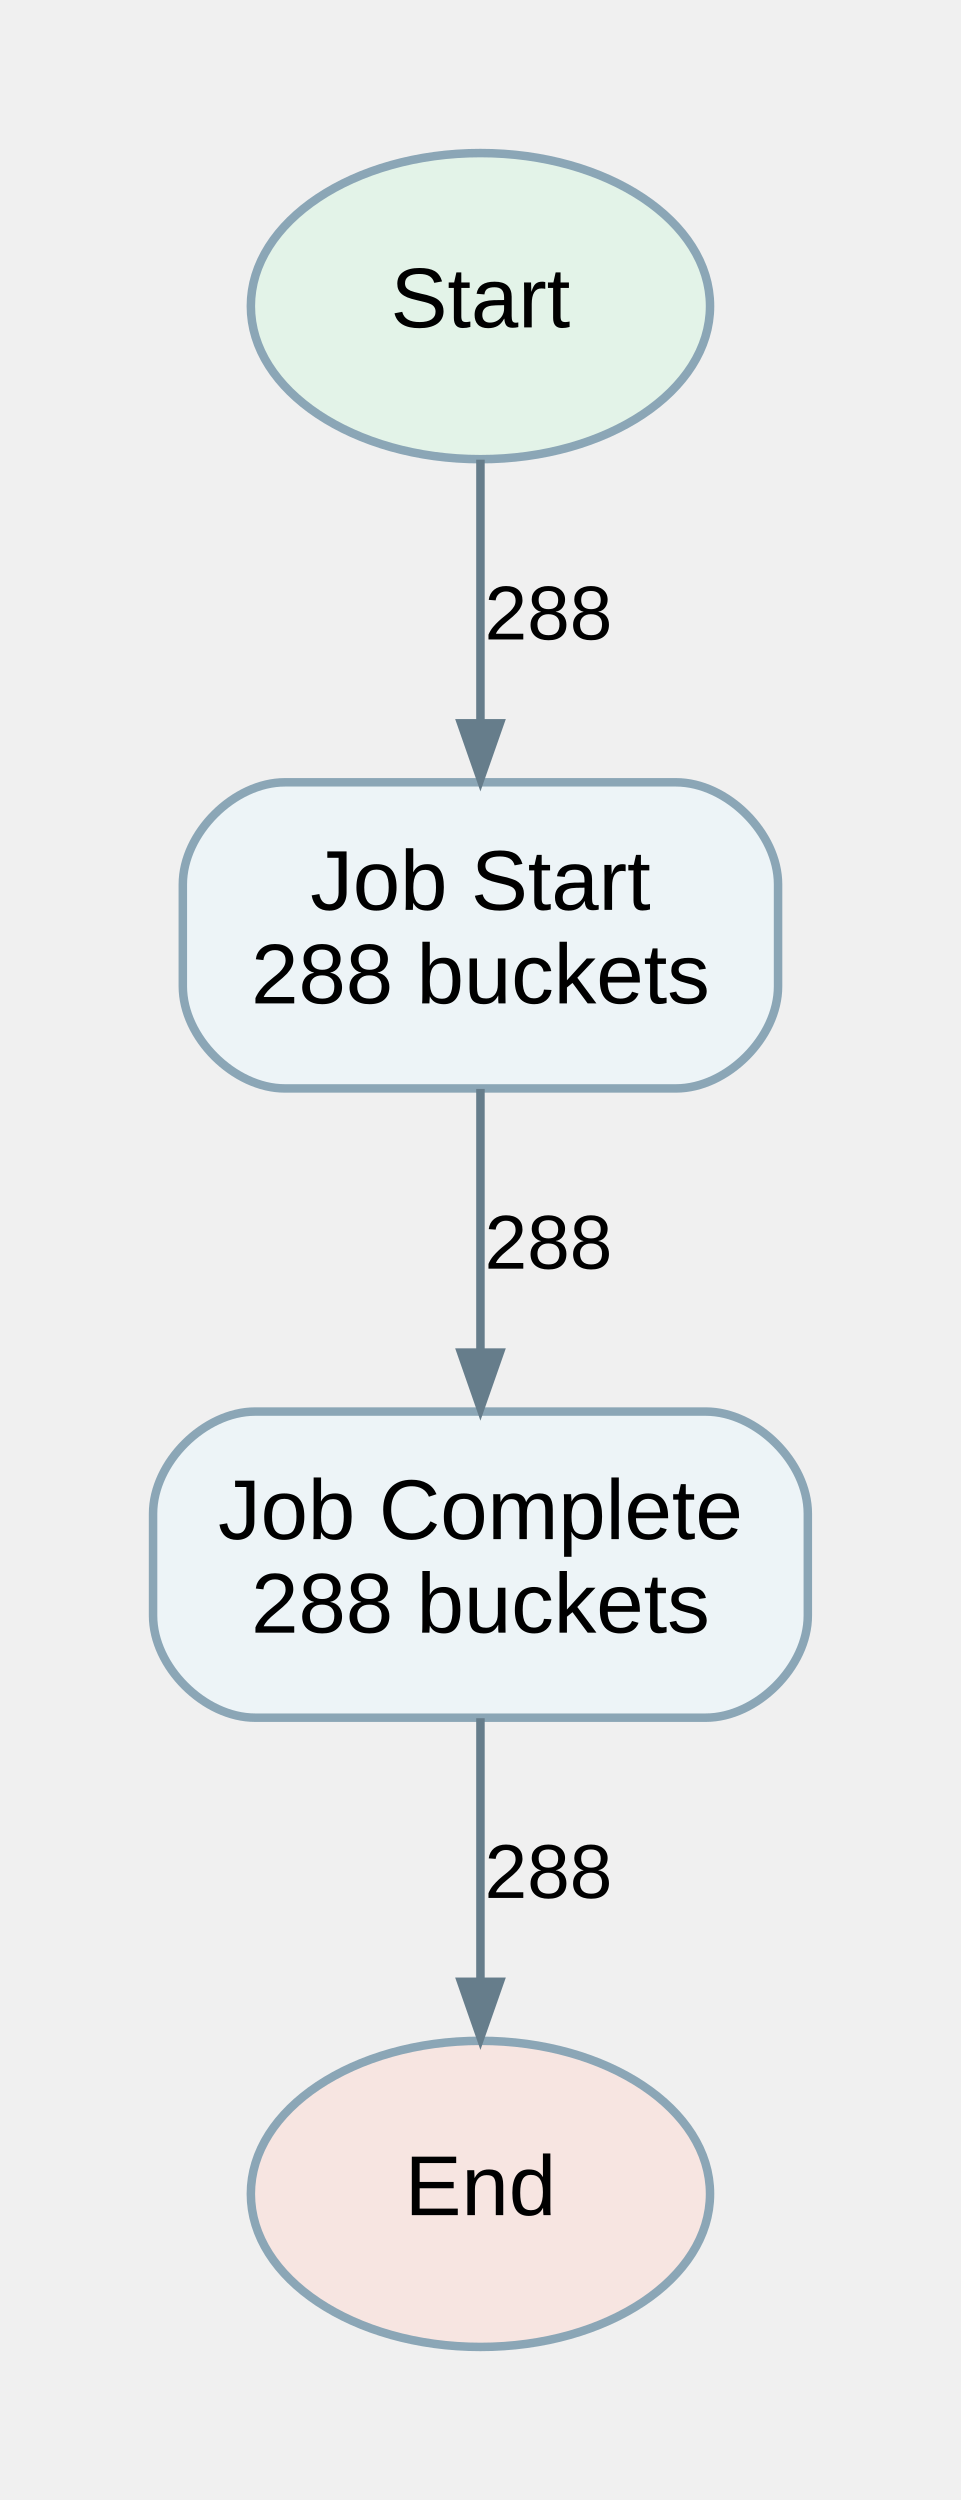
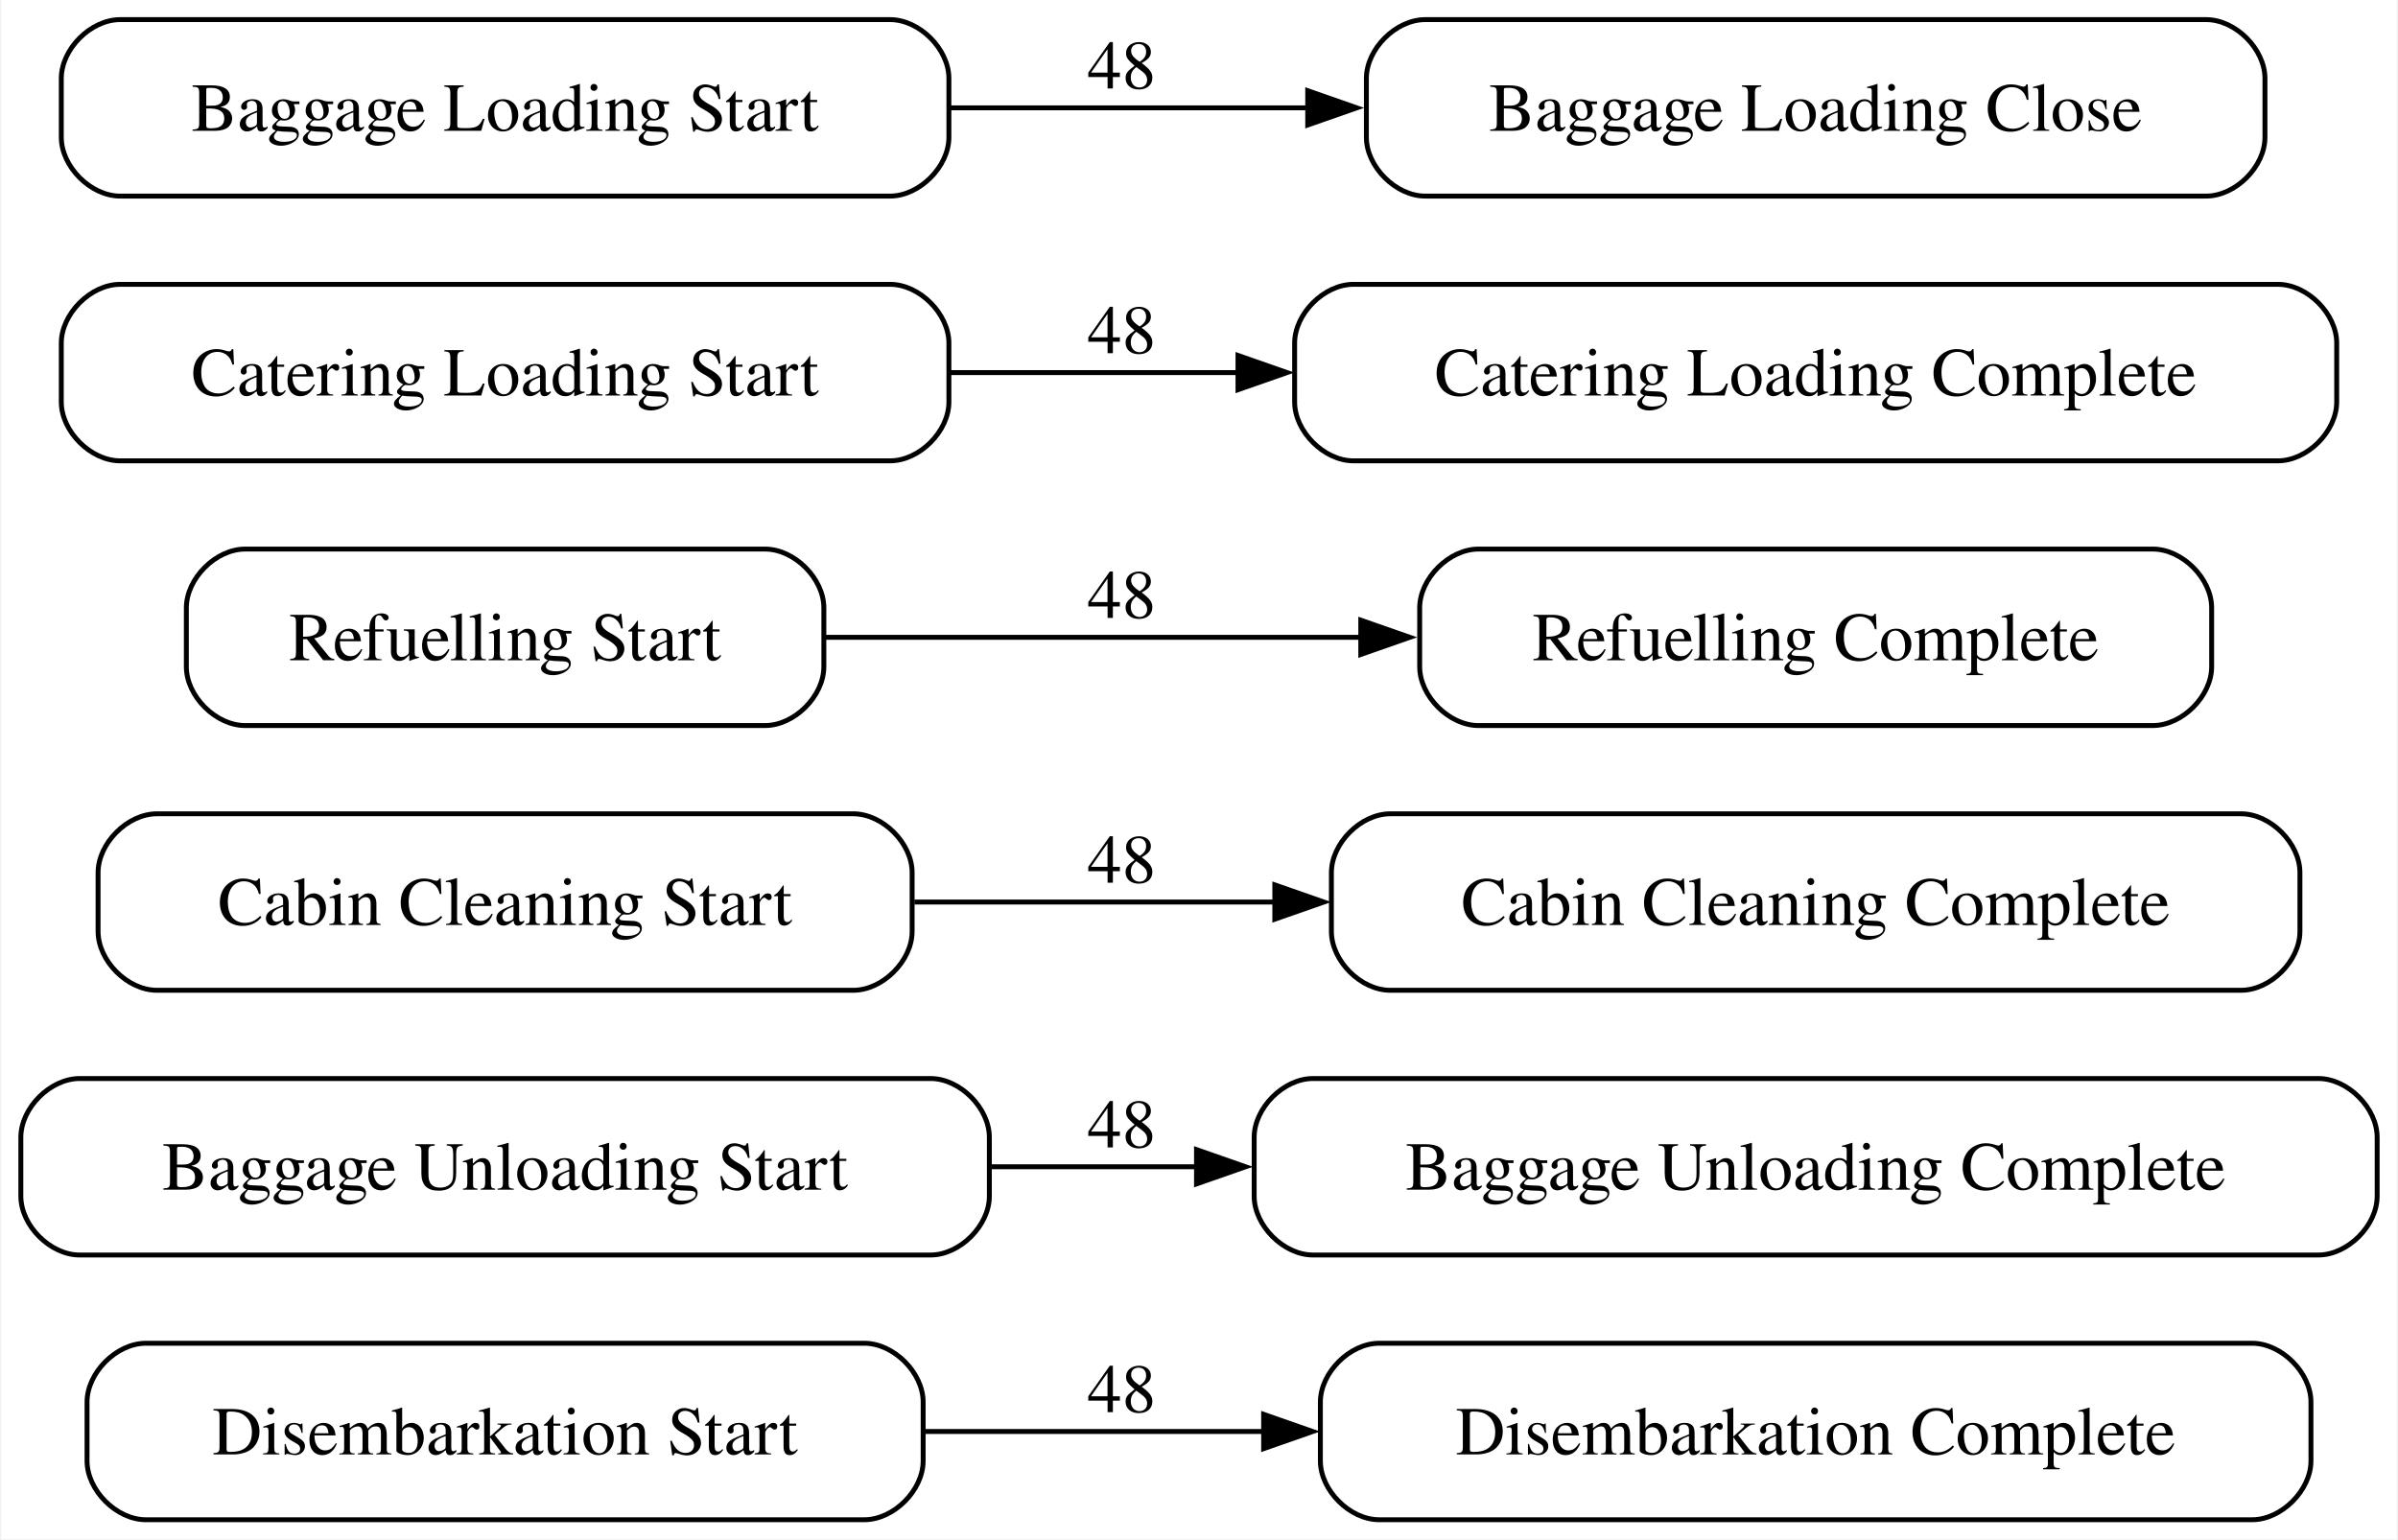
- <svg xmlns="http://www.w3.org/2000/svg" width="113pt" height="294pt" viewBox="0.00 0.00 113.00 294.00">
-   <g id="graph0" class="graph" transform="scale(1 1) rotate(0) translate(18 276)">
+ <svg xmlns="http://www.w3.org/2000/svg" width="489pt" height="314pt" viewBox="0.00 0.00 488.50 314.00">
+   <g id="graph0" class="graph" transform="scale(1 1) rotate(0) translate(4 310)">
+     <polygon fill="white" stroke="none" points="-4,4 -4,-310 484.5,-310 484.5,4 -4,4" />
    <g id="node1" class="node">
-       <ellipse fill="#e3f3e8" stroke="#8ba6b6" cx="38.5" cy="-240" rx="27" ry="18" />
-       <text text-anchor="middle" x="38.5" y="-237.5" font-family="Arial" font-size="10.00">Start</text>
+       <path fill="none" stroke="black" d="M172,-36C172,-36 25.5,-36 25.5,-36 19.5,-36 13.5,-30 13.5,-24 13.5,-24 13.5,-12 13.5,-12 13.5,-6 19.5,0 25.5,0 25.5,0 172,0 172,0 178,0 184,-6 184,-12 184,-12 184,-24 184,-24 184,-30 178,-36 172,-36" />
+       <text text-anchor="middle" x="98.75" y="-13.32" font-family="Times,serif" font-size="14.00">Disembarkation Start</text>
+     </g>
+     <g id="node2" class="node">
+       <path fill="none" stroke="black" d="M455,-36C455,-36 277,-36 277,-36 271,-36 265,-30 265,-24 265,-24 265,-12 265,-12 265,-6 271,0 277,0 277,0 455,0 455,0 461,0 467,-6 467,-12 467,-12 467,-24 467,-24 467,-30 461,-36 455,-36" />
+       <text text-anchor="middle" x="366" y="-13.32" font-family="Times,serif" font-size="14.00">Disembarkation Complete</text>
+     </g>
+     <g id="edge1" class="edge">
+       <path fill="none" stroke="black" d="M184.41,-18C206.43,-18 230.48,-18 253.65,-18" />
+       <polygon fill="black" stroke="black" points="253.43,-21.5 263.43,-18 253.43,-14.5 253.43,-21.5" />
+       <text text-anchor="middle" x="224.5" y="-21.95" font-family="Times,serif" font-size="14.00">48</text>
    </g>
    <g id="node3" class="node">
-       <path fill="#edf4f7" stroke="#8ba6b6" d="M61.5,-184C61.5,-184 15.5,-184 15.5,-184 9.5,-184 3.5,-178 3.5,-172 3.5,-172 3.5,-160 3.5,-160 3.5,-154 9.5,-148 15.5,-148 15.5,-148 61.5,-148 61.5,-148 67.5,-148 73.5,-154 73.5,-160 73.5,-160 73.5,-172 73.5,-172 73.5,-178 67.5,-184 61.5,-184" />
-       <text text-anchor="middle" x="38.5" y="-169" font-family="Arial" font-size="10.00">Job Start</text>
-       <text text-anchor="middle" x="38.5" y="-158" font-family="Arial" font-size="10.00">288 buckets</text>
-     </g>
-     <g id="edge1" class="edge">
-       <path fill="none" stroke="#667d8b" d="M38.5,-221.94C38.5,-212.75 38.5,-201.25 38.5,-191.16" />
-       <polygon fill="#667d8b" stroke="#667d8b" points="40.78,-190.94 38.5,-184.44 36.23,-190.94 40.78,-190.94" />
-       <text text-anchor="middle" x="46.5" y="-200.8" font-family="Arial" font-size="9.00">288</text>
-     </g>
-     <g id="node2" class="node">
-       <ellipse fill="#f7e5e1" stroke="#8ba6b6" cx="38.5" cy="-18" rx="27" ry="18" />
-       <text text-anchor="middle" x="38.5" y="-15.5" font-family="Arial" font-size="10.00">End</text>
+       <path fill="none" stroke="black" d="M185.5,-90C185.5,-90 12,-90 12,-90 6,-90 0,-84 0,-78 0,-78 0,-66 0,-66 0,-60 6,-54 12,-54 12,-54 185.5,-54 185.5,-54 191.5,-54 197.5,-60 197.5,-66 197.5,-66 197.5,-78 197.5,-78 197.5,-84 191.5,-90 185.5,-90" />
+       <text text-anchor="middle" x="98.75" y="-67.33" font-family="Times,serif" font-size="14.00">Baggage Unloading Start</text>
    </g>
    <g id="node4" class="node">
-       <path fill="#edf4f7" stroke="#8ba6b6" d="M65,-110C65,-110 12,-110 12,-110 6,-110 0,-104 0,-98 0,-98 0,-86 0,-86 0,-80 6,-74 12,-74 12,-74 65,-74 65,-74 71,-74 77,-80 77,-86 77,-86 77,-98 77,-98 77,-104 71,-110 65,-110" />
-       <text text-anchor="middle" x="38.5" y="-95" font-family="Arial" font-size="10.00">Job Complete</text>
-       <text text-anchor="middle" x="38.5" y="-84" font-family="Arial" font-size="10.00">288 buckets</text>
+       <path fill="none" stroke="black" d="M468.5,-90C468.5,-90 263.5,-90 263.5,-90 257.5,-90 251.5,-84 251.5,-78 251.5,-78 251.5,-66 251.5,-66 251.5,-60 257.5,-54 263.5,-54 263.5,-54 468.5,-54 468.5,-54 474.5,-54 480.5,-60 480.5,-66 480.5,-66 480.5,-78 480.5,-78 480.5,-84 474.5,-90 468.5,-90" />
+       <text text-anchor="middle" x="366" y="-67.33" font-family="Times,serif" font-size="14.00">Baggage Unloading Complete</text>
    </g>
    <g id="edge2" class="edge">
-       <path fill="none" stroke="#667d8b" d="M38.5,-147.94C38.5,-138.75 38.5,-127.25 38.5,-117.16" />
-       <polygon fill="#667d8b" stroke="#667d8b" points="40.78,-116.94 38.5,-110.44 36.23,-116.94 40.78,-116.94" />
-       <text text-anchor="middle" x="46.5" y="-126.8" font-family="Arial" font-size="9.00">288</text>
+       <path fill="none" stroke="black" d="M197.77,-72C211.51,-72 225.78,-72 239.94,-72" />
+       <polygon fill="black" stroke="black" points="239.74,-75.5 249.74,-72 239.74,-68.5 239.74,-75.5" />
+       <text text-anchor="middle" x="224.5" y="-75.95" font-family="Times,serif" font-size="14.00">48</text>
+     </g>
+     <g id="node5" class="node">
+       <path fill="none" stroke="black" d="M169.75,-144C169.75,-144 27.75,-144 27.75,-144 21.75,-144 15.75,-138 15.75,-132 15.75,-132 15.75,-120 15.75,-120 15.75,-114 21.75,-108 27.75,-108 27.75,-108 169.75,-108 169.75,-108 175.75,-108 181.75,-114 181.75,-120 181.75,-120 181.75,-132 181.75,-132 181.75,-138 175.75,-144 169.75,-144" />
+       <text text-anchor="middle" x="98.75" y="-121.33" font-family="Times,serif" font-size="14.00">Cabin Cleaning Start</text>
+     </g>
+     <g id="node6" class="node">
+       <path fill="none" stroke="black" d="M452.75,-144C452.75,-144 279.25,-144 279.25,-144 273.25,-144 267.25,-138 267.25,-132 267.25,-132 267.25,-120 267.25,-120 267.25,-114 273.25,-108 279.25,-108 279.25,-108 452.75,-108 452.75,-108 458.75,-108 464.75,-114 464.75,-120 464.75,-120 464.75,-132 464.75,-132 464.75,-138 458.75,-144 452.75,-144" />
+       <text text-anchor="middle" x="366" y="-121.33" font-family="Times,serif" font-size="14.00">Cabin Cleaning Complete</text>
    </g>
    <g id="edge3" class="edge">
-       <path fill="none" stroke="#667d8b" d="M38.5,-73.94C38.5,-64.75 38.5,-53.25 38.5,-43.16" />
-       <polygon fill="#667d8b" stroke="#667d8b" points="40.78,-42.94 38.5,-36.44 36.23,-42.94 40.78,-42.94" />
-       <text text-anchor="middle" x="46.5" y="-52.8" font-family="Arial" font-size="9.00">288</text>
+       <path fill="none" stroke="black" d="M182.22,-126C205.57,-126 231.34,-126 255.99,-126" />
+       <polygon fill="black" stroke="black" points="255.71,-129.5 265.71,-126 255.71,-122.5 255.71,-129.5" />
+       <text text-anchor="middle" x="224.5" y="-129.95" font-family="Times,serif" font-size="14.00">48</text>
+     </g>
+     <g id="node7" class="node">
+       <path fill="none" stroke="black" d="M151.75,-198C151.75,-198 45.75,-198 45.75,-198 39.75,-198 33.75,-192 33.75,-186 33.75,-186 33.75,-174 33.75,-174 33.75,-168 39.75,-162 45.75,-162 45.75,-162 151.75,-162 151.75,-162 157.75,-162 163.75,-168 163.75,-174 163.75,-174 163.75,-186 163.75,-186 163.75,-192 157.75,-198 151.75,-198" />
+       <text text-anchor="middle" x="98.75" y="-175.32" font-family="Times,serif" font-size="14.00">Refuelling Start</text>
+     </g>
+     <g id="node8" class="node">
+       <path fill="none" stroke="black" d="M434.75,-198C434.75,-198 297.25,-198 297.25,-198 291.25,-198 285.25,-192 285.25,-186 285.25,-186 285.25,-174 285.25,-174 285.25,-168 291.25,-162 297.25,-162 297.25,-162 434.75,-162 434.75,-162 440.75,-162 446.75,-168 446.75,-174 446.75,-174 446.75,-186 446.75,-186 446.75,-192 440.75,-198 434.75,-198" />
+       <text text-anchor="middle" x="366" y="-175.32" font-family="Times,serif" font-size="14.00">Refuelling Complete</text>
+     </g>
+     <g id="edge4" class="edge">
+       <path fill="none" stroke="black" d="M163.96,-180C196.89,-180 237.57,-180 273.7,-180" />
+       <polygon fill="black" stroke="black" points="273.24,-183.5 283.24,-180 273.24,-176.5 273.24,-183.5" />
+       <text text-anchor="middle" x="224.5" y="-183.95" font-family="Times,serif" font-size="14.00">48</text>
+     </g>
+     <g id="node9" class="node">
+       <path fill="none" stroke="black" d="M177.25,-252C177.25,-252 20.25,-252 20.25,-252 14.25,-252 8.25,-246 8.25,-240 8.25,-240 8.25,-228 8.25,-228 8.25,-222 14.25,-216 20.25,-216 20.25,-216 177.25,-216 177.25,-216 183.25,-216 189.25,-222 189.25,-228 189.25,-228 189.25,-240 189.25,-240 189.25,-246 183.25,-252 177.25,-252" />
+       <text text-anchor="middle" x="98.75" y="-229.32" font-family="Times,serif" font-size="14.00">Catering Loading Start</text>
+     </g>
+     <g id="node10" class="node">
+       <path fill="none" stroke="black" d="M460.25,-252C460.25,-252 271.75,-252 271.75,-252 265.75,-252 259.75,-246 259.75,-240 259.75,-240 259.75,-228 259.75,-228 259.75,-222 265.75,-216 271.75,-216 271.75,-216 460.25,-216 460.25,-216 466.25,-216 472.25,-222 472.25,-228 472.25,-228 472.25,-240 472.25,-240 472.25,-246 466.25,-252 460.25,-252" />
+       <text text-anchor="middle" x="366" y="-229.32" font-family="Times,serif" font-size="14.00">Catering Loading Complete</text>
+     </g>
+     <g id="edge5" class="edge">
+       <path fill="none" stroke="black" d="M189.55,-234C208.4,-234 228.54,-234 248.2,-234" />
+       <polygon fill="black" stroke="black" points="248.2,-237.5 258.2,-234 248.2,-230.5 248.2,-237.5" />
+       <text text-anchor="middle" x="224.5" y="-237.95" font-family="Times,serif" font-size="14.00">48</text>
+     </g>
+     <g id="node11" class="node">
+       <path fill="none" stroke="black" d="M177.25,-306C177.25,-306 20.25,-306 20.25,-306 14.25,-306 8.25,-300 8.25,-294 8.25,-294 8.25,-282 8.25,-282 8.25,-276 14.25,-270 20.25,-270 20.25,-270 177.25,-270 177.25,-270 183.25,-270 189.25,-276 189.25,-282 189.25,-282 189.25,-294 189.25,-294 189.25,-300 183.25,-306 177.25,-306" />
+       <text text-anchor="middle" x="98.75" y="-283.32" font-family="Times,serif" font-size="14.00">Baggage Loading Start</text>
+     </g>
+     <g id="node12" class="node">
+       <path fill="none" stroke="black" d="M445.62,-306C445.62,-306 286.38,-306 286.38,-306 280.38,-306 274.38,-300 274.38,-294 274.38,-294 274.38,-282 274.38,-282 274.38,-276 280.38,-270 286.38,-270 286.38,-270 445.62,-270 445.62,-270 451.62,-270 457.62,-276 457.62,-282 457.62,-282 457.62,-294 457.62,-294 457.62,-300 451.62,-306 445.62,-306" />
+       <text text-anchor="middle" x="366" y="-283.32" font-family="Times,serif" font-size="14.00">Baggage Loading Close</text>
+     </g>
+     <g id="edge6" class="edge">
+       <path fill="none" stroke="black" d="M189.55,-288C213.04,-288 238.53,-288 262.61,-288" />
+       <polygon fill="black" stroke="black" points="262.42,-291.5 272.42,-288 262.42,-284.5 262.42,-291.5" />
+       <text text-anchor="middle" x="224.5" y="-291.95" font-family="Times,serif" font-size="14.00">48</text>
    </g>
  </g>
</svg>
